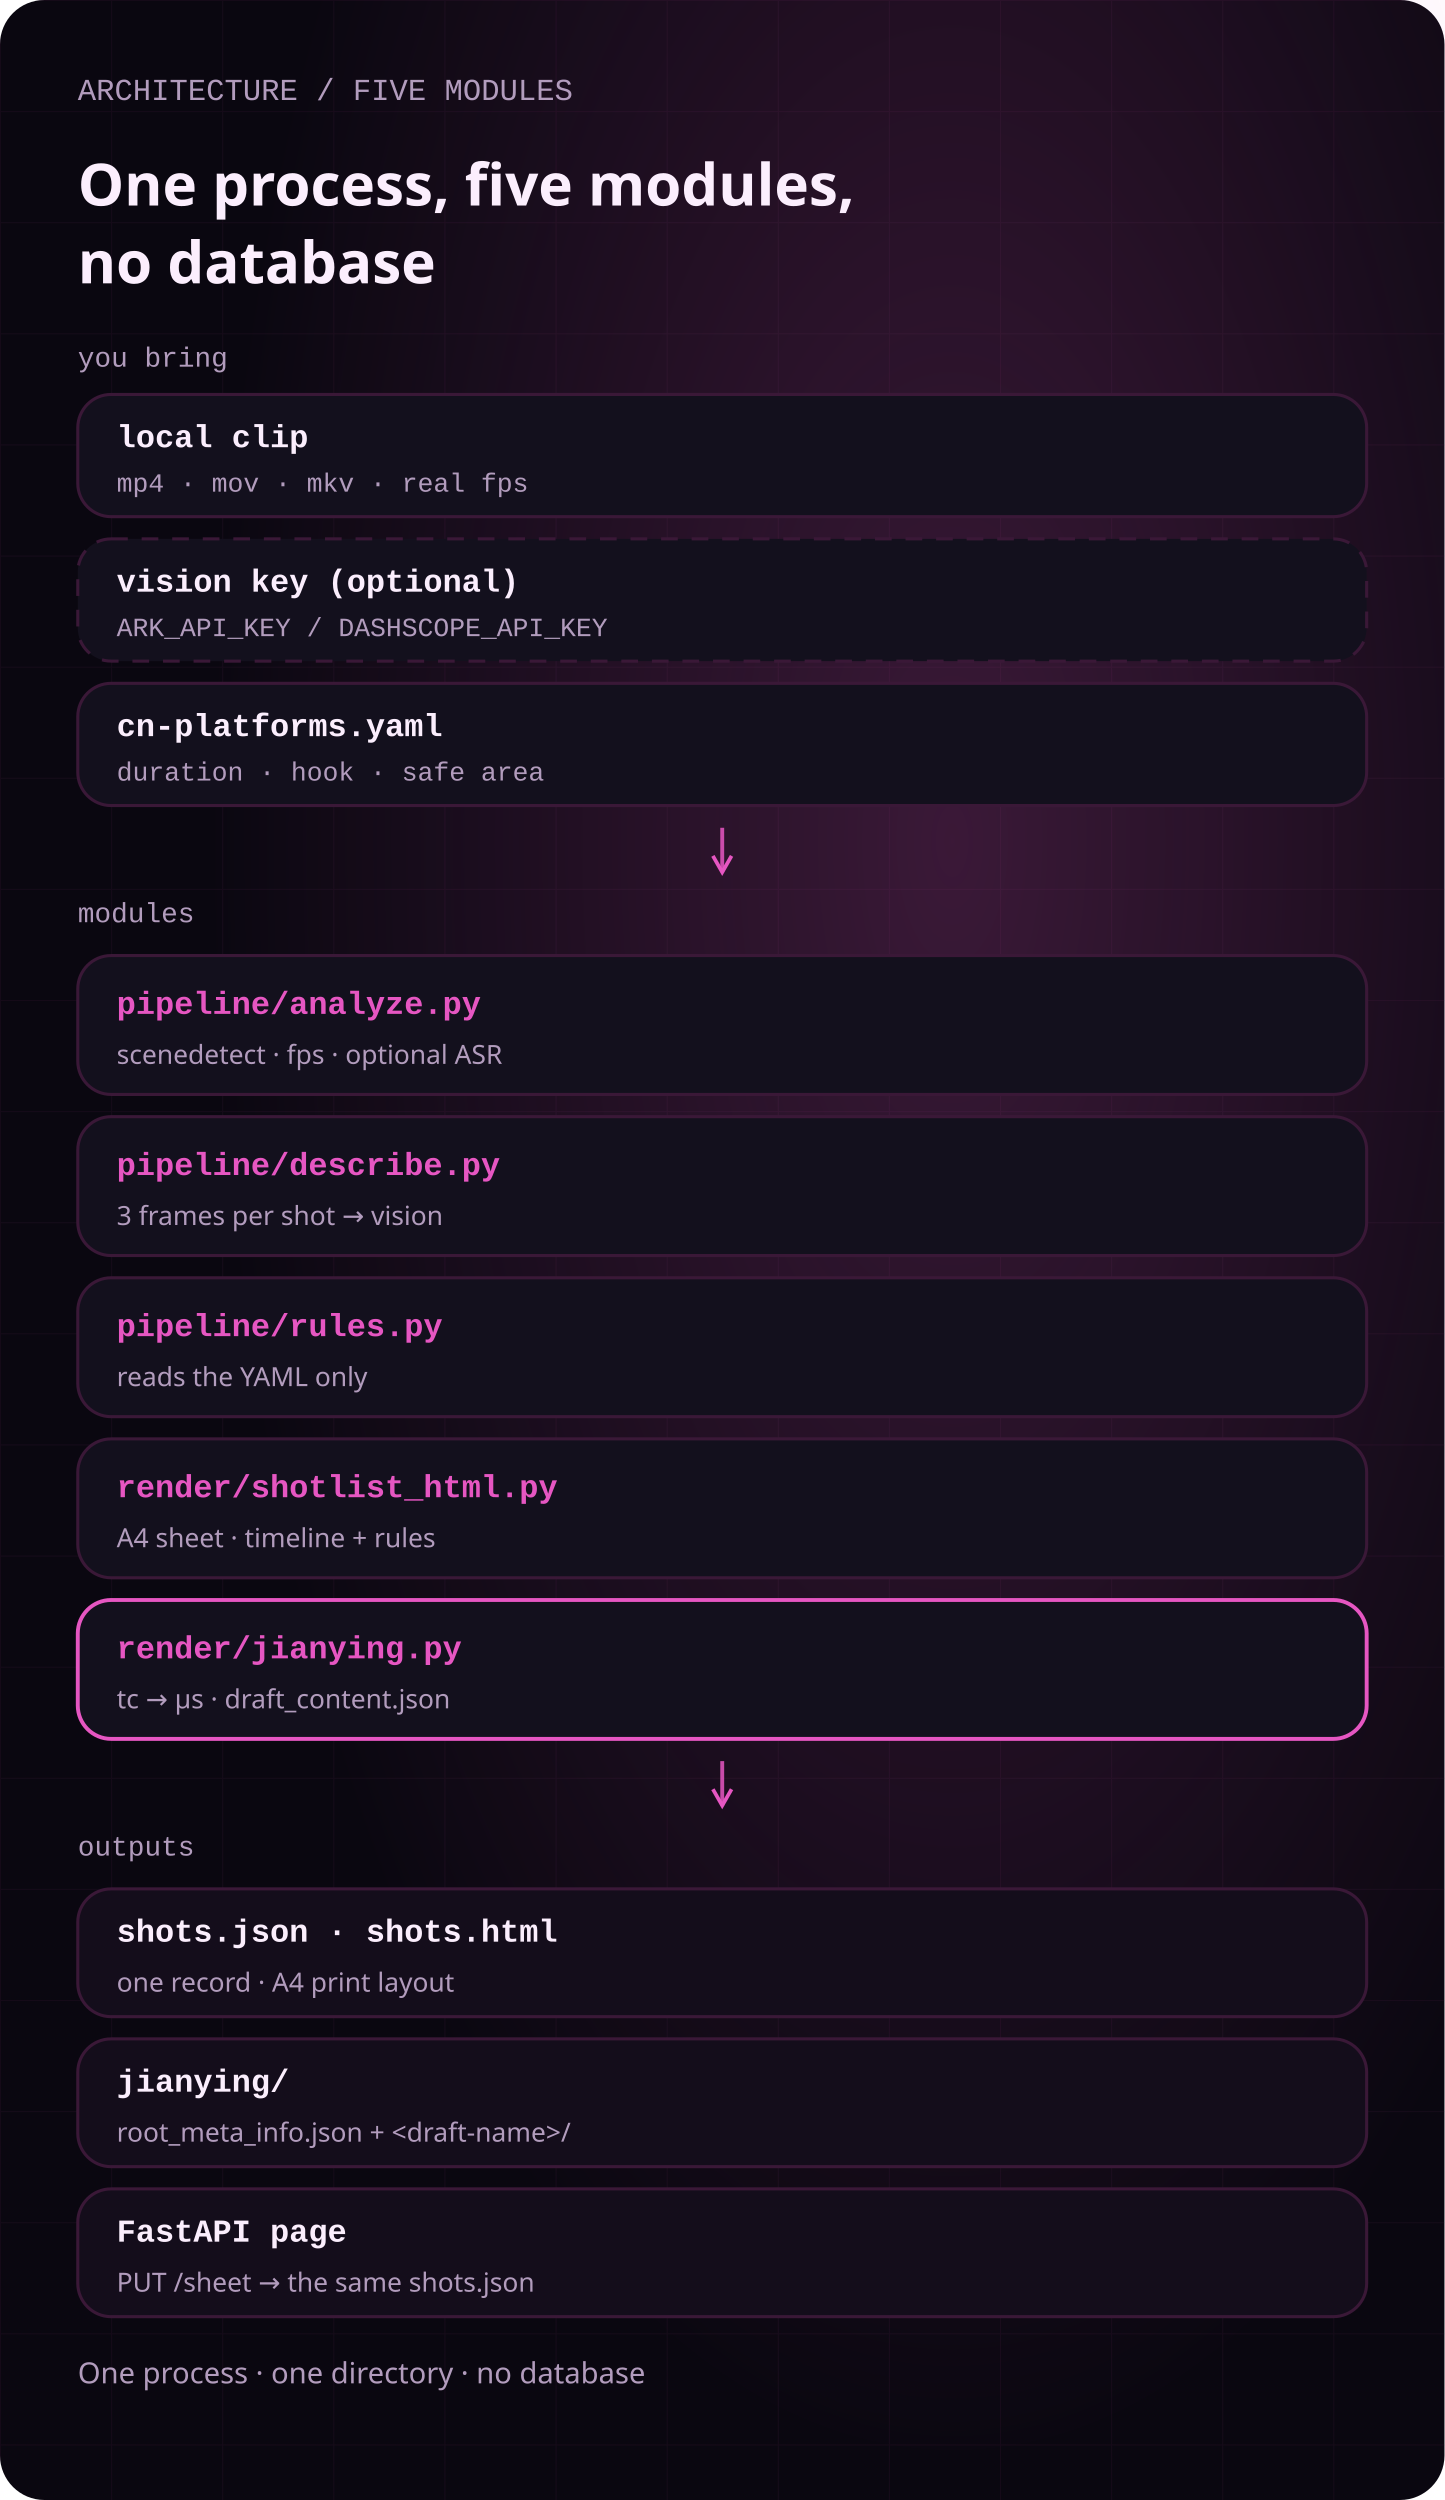
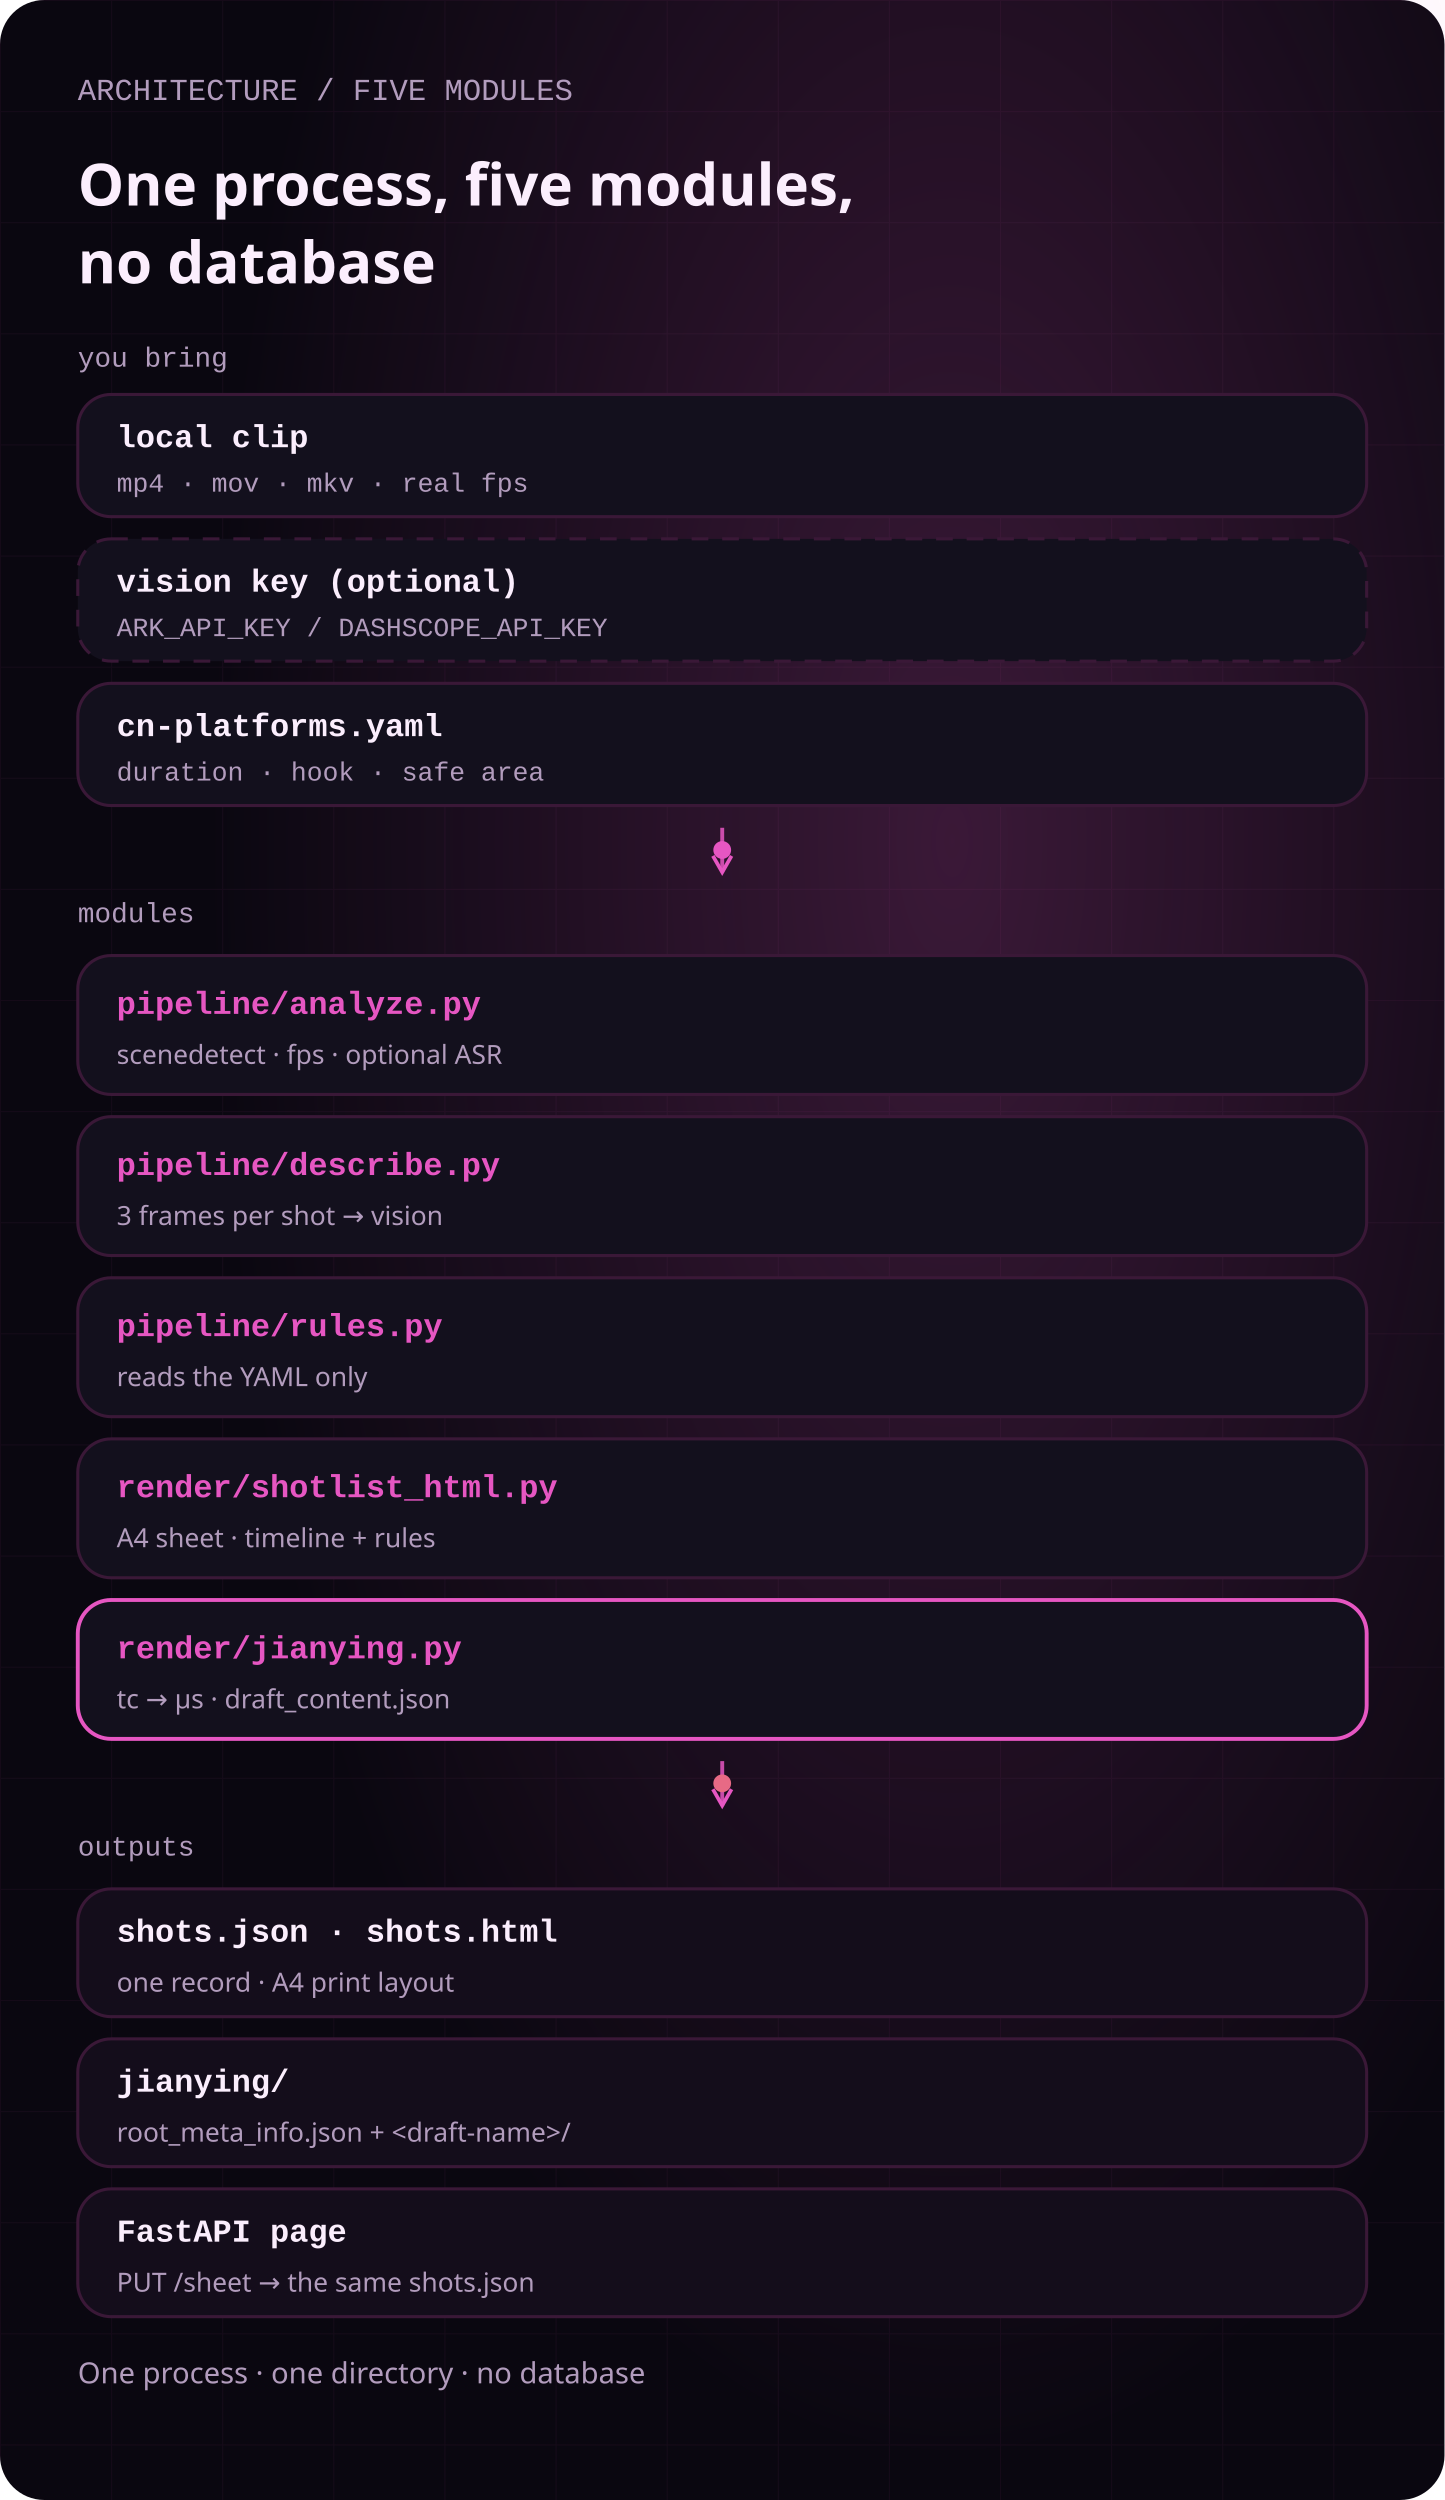
<svg xmlns="http://www.w3.org/2000/svg" viewBox="0 0 520 900" width="520" height="900" font-family="'Space Grotesk', 'PingFang SC', 'Hiragino Sans GB', 'Microsoft YaHei', system-ui, sans-serif" data-palette="e656c2-e76a85-edacf6-112c17ac6da9" role="img" aria-labelledby="architecture-mobile-dark-t architecture-mobile-dark-d">
  <defs>
    <linearGradient id="architecture-mobile-dark-neon" x1="0" y1="0" x2="1" y2="1">
      <stop stop-color="#e656c2" />
      <stop offset=".55" stop-color="#e76a85" />
      <stop offset="1" stop-color="#edacf6" />
    </linearGradient>
    <radialGradient id="architecture-mobile-dark-halo">
      <stop stop-color="#e656c2" stop-opacity="0.22" />
      <stop offset="1" stop-color="#e656c2" stop-opacity="0" />
    </radialGradient>
    <pattern id="architecture-mobile-dark-grid" width="40" height="40" patternUnits="userSpaceOnUse">
      <path d="M40 0H0V40" fill="none" stroke="#3a1837" stroke-opacity=".45" stroke-width=".7" />
    </pattern>
    <filter id="architecture-mobile-dark-glow" x="-70%" y="-70%" width="240%" height="240%">
      <feGaussianBlur stdDeviation="4.5" result="b" />
      <feMerge>
        <feMergeNode in="b" />
        <feMergeNode in="SourceGraphic" />
      </feMerge>
    </filter>
    <marker id="architecture-mobile-dark-arrow" viewBox="0 0 10 10" refX="8" refY="5" markerWidth="6" markerHeight="6" orient="auto-start-reverse">
      <path d="m1 1 7 4-7 4" fill="none" stroke="#e656c2" stroke-width="1.6" />
    </marker>
  </defs>
  <style>
.flow{stroke-dasharray:7 12;animation:flow 5.5s linear infinite}
.pulse{animation:pulse 5s ease-in-out infinite}
.trace{animation:trace 6.5s linear infinite}
@keyframes flow{to{stroke-dashoffset:-152}}
@keyframes pulse{0%,100%{opacity:.3}50%{opacity:1}}
@keyframes trace{0%{opacity:0}14%,86%{opacity:.8}100%{opacity:0}}
@media(prefers-reduced-motion:reduce){.flow,.pulse,.trace{animation:none}
.flow{stroke-dasharray:none}.pulse,.trace{opacity:.7}}
</style>
  <rect width="520" height="900" rx="16" fill="#0a0710" />
  <rect width="520" height="900" rx="16" fill="url(#architecture-mobile-dark-grid)" opacity="0.5" />
  <ellipse cx="343.2" cy="306" rx="270.4" ry="576" fill="url(#architecture-mobile-dark-halo)" />
  <text x="28" y="36" font-family="ui-monospace, 'SF Mono', Menlo, Consolas, 'Courier New', monospace" font-size="11" fill="#b29cbd" font-weight="400" text-anchor="start" opacity="1">ARCHITECTURE / FIVE MODULES</text>
  <text x="28" y="74" font-family="'Space Grotesk', 'PingFang SC', 'Hiragino Sans GB', 'Microsoft YaHei', system-ui, sans-serif" font-size="21" fill="#fbeefd" font-weight="600" text-anchor="start" opacity="1">One process, five modules,</text>
  <text x="28" y="102" font-family="'Space Grotesk', 'PingFang SC', 'Hiragino Sans GB', 'Microsoft YaHei', system-ui, sans-serif" font-size="21" fill="#fbeefd" font-weight="600" text-anchor="start" opacity="1">no database</text>
  <text x="28" y="132" font-family="ui-monospace, 'SF Mono', Menlo, Consolas, 'Courier New', monospace" font-size="10" fill="#b29cbd" font-weight="400" text-anchor="start" opacity="1">you bring</text>
  <rect x="28" y="142" width="464" height="44" rx="12" fill="#13101d" stroke="#3a1837" stroke-width="1.1" opacity="1" />
  <text x="42" y="161" font-family="ui-monospace, 'SF Mono', Menlo, Consolas, 'Courier New', monospace" font-size="11.5" fill="#fbeefd" font-weight="600" text-anchor="start" opacity="1">local clip</text>
  <text x="42" y="177" font-family="ui-monospace, 'SF Mono', Menlo, Consolas, 'Courier New', monospace" font-size="9.5" fill="#b29cbd" font-weight="400" text-anchor="start" opacity="1">mp4 · mov · mkv · real fps</text>
  <rect x="28" y="194" width="464" height="44" rx="12" fill="#13101d" stroke="#3a1837" stroke-width="1.1" opacity="1" stroke-dasharray="6 5" />
  <text x="42" y="213" font-family="ui-monospace, 'SF Mono', Menlo, Consolas, 'Courier New', monospace" font-size="11.5" fill="#fbeefd" font-weight="600" text-anchor="start" opacity="1">vision key (optional)</text>
  <text x="42" y="229" font-family="ui-monospace, 'SF Mono', Menlo, Consolas, 'Courier New', monospace" font-size="9.5" fill="#b29cbd" font-weight="400" text-anchor="start" opacity="1">ARK_API_KEY / DASHSCOPE_API_KEY</text>
  <rect x="28" y="246" width="464" height="44" rx="12" fill="#13101d" stroke="#3a1837" stroke-width="1.1" opacity="1" />
  <text x="42" y="265" font-family="ui-monospace, 'SF Mono', Menlo, Consolas, 'Courier New', monospace" font-size="11.5" fill="#fbeefd" font-weight="600" text-anchor="start" opacity="1">cn-platforms.yaml</text>
  <text x="42" y="281" font-family="ui-monospace, 'SF Mono', Menlo, Consolas, 'Courier New', monospace" font-size="9.5" fill="#b29cbd" font-weight="400" text-anchor="start" opacity="1">duration · hook · safe area</text>
  <path d="M260 298V314" fill="none" stroke="#e656c2" stroke-width="1.4" stroke-opacity="0.85" marker-end="url(#architecture-mobile-dark-arrow)" />
+   <circle class="pulse" cx="260" cy="306" r="3.2" fill="#e656c2" style="animation-delay:-0.8s" />
  <text x="28" y="332" font-family="ui-monospace, 'SF Mono', Menlo, Consolas, 'Courier New', monospace" font-size="10" fill="#b29cbd" font-weight="400" text-anchor="start" opacity="1">modules</text>
  <rect x="28" y="344" width="464" height="50" rx="12" fill="#13101d" stroke="#3a1837" stroke-width="1.1" opacity="1" />
  <text x="42" y="365" font-family="ui-monospace, 'SF Mono', Menlo, Consolas, 'Courier New', monospace" font-size="11.5" fill="#e656c2" font-weight="600" text-anchor="start" opacity="1">pipeline/analyze.py</text>
  <text x="42" y="383" font-family="'Space Grotesk', 'PingFang SC', 'Hiragino Sans GB', 'Microsoft YaHei', system-ui, sans-serif" font-size="9.5" fill="#b29cbd" font-weight="400" text-anchor="start" opacity="1">scenedetect · fps · optional ASR</text>
  <rect x="28" y="402" width="464" height="50" rx="12" fill="#13101d" stroke="#3a1837" stroke-width="1.1" opacity="1" />
  <text x="42" y="423" font-family="ui-monospace, 'SF Mono', Menlo, Consolas, 'Courier New', monospace" font-size="11.5" fill="#e656c2" font-weight="600" text-anchor="start" opacity="1">pipeline/describe.py</text>
  <text x="42" y="441" font-family="'Space Grotesk', 'PingFang SC', 'Hiragino Sans GB', 'Microsoft YaHei', system-ui, sans-serif" font-size="9.5" fill="#b29cbd" font-weight="400" text-anchor="start" opacity="1">3 frames per shot → vision</text>
  <rect x="28" y="460" width="464" height="50" rx="12" fill="#13101d" stroke="#3a1837" stroke-width="1.1" opacity="1" />
  <text x="42" y="481" font-family="ui-monospace, 'SF Mono', Menlo, Consolas, 'Courier New', monospace" font-size="11.5" fill="#e656c2" font-weight="600" text-anchor="start" opacity="1">pipeline/rules.py</text>
  <text x="42" y="499" font-family="'Space Grotesk', 'PingFang SC', 'Hiragino Sans GB', 'Microsoft YaHei', system-ui, sans-serif" font-size="9.5" fill="#b29cbd" font-weight="400" text-anchor="start" opacity="1">reads the YAML only</text>
  <rect x="28" y="518" width="464" height="50" rx="12" fill="#13101d" stroke="#3a1837" stroke-width="1.1" opacity="1" />
  <text x="42" y="539" font-family="ui-monospace, 'SF Mono', Menlo, Consolas, 'Courier New', monospace" font-size="11.5" fill="#e656c2" font-weight="600" text-anchor="start" opacity="1">render/shotlist_html.py</text>
  <text x="42" y="557" font-family="'Space Grotesk', 'PingFang SC', 'Hiragino Sans GB', 'Microsoft YaHei', system-ui, sans-serif" font-size="9.5" fill="#b29cbd" font-weight="400" text-anchor="start" opacity="1">A4 sheet · timeline + rules</text>
  <rect x="28" y="576" width="464" height="50" rx="12" fill="#13101d" stroke="#e656c2" stroke-width="1.4" opacity="1" />
  <text x="42" y="597" font-family="ui-monospace, 'SF Mono', Menlo, Consolas, 'Courier New', monospace" font-size="11.5" fill="#e656c2" font-weight="600" text-anchor="start" opacity="1">render/jianying.py</text>
  <text x="42" y="615" font-family="'Space Grotesk', 'PingFang SC', 'Hiragino Sans GB', 'Microsoft YaHei', system-ui, sans-serif" font-size="9.5" fill="#b29cbd" font-weight="400" text-anchor="start" opacity="1">tc → µs · draft_content.json</text>
  <path d="M260 634V650" fill="none" stroke="#e656c2" stroke-width="1.4" stroke-opacity="0.85" marker-end="url(#architecture-mobile-dark-arrow)" />
+   <circle class="pulse" cx="260" cy="642" r="3.2" fill="#e76a85" style="animation-delay:-1.8s" />
  <text x="28" y="668" font-family="ui-monospace, 'SF Mono', Menlo, Consolas, 'Courier New', monospace" font-size="10" fill="#b29cbd" font-weight="400" text-anchor="start" opacity="1">outputs</text>
  <rect x="28" y="680" width="464" height="46" rx="12" fill="#140d1b" stroke="#3a1837" stroke-width="1.1" opacity="1" />
  <text x="42" y="699" font-family="ui-monospace, 'SF Mono', Menlo, Consolas, 'Courier New', monospace" font-size="11.5" fill="#fbeefd" font-weight="600" text-anchor="start" opacity="1">shots.json · shots.html</text>
  <text x="42" y="717" font-family="'Space Grotesk', 'PingFang SC', 'Hiragino Sans GB', 'Microsoft YaHei', system-ui, sans-serif" font-size="9.5" fill="#b29cbd" font-weight="400" text-anchor="start" opacity="1">one record · A4 print layout</text>
  <rect x="28" y="734" width="464" height="46" rx="12" fill="#140d1b" stroke="#3a1837" stroke-width="1.1" opacity="1" />
  <text x="42" y="753" font-family="ui-monospace, 'SF Mono', Menlo, Consolas, 'Courier New', monospace" font-size="11.5" fill="#fbeefd" font-weight="600" text-anchor="start" opacity="1">jianying/</text>
  <text x="42" y="771" font-family="'Space Grotesk', 'PingFang SC', 'Hiragino Sans GB', 'Microsoft YaHei', system-ui, sans-serif" font-size="9.5" fill="#b29cbd" font-weight="400" text-anchor="start" opacity="1">root_meta_info.json + &lt;draft-name&gt;/</text>
  <rect x="28" y="788" width="464" height="46" rx="12" fill="#140d1b" stroke="#3a1837" stroke-width="1.1" opacity="1" />
  <text x="42" y="807" font-family="ui-monospace, 'SF Mono', Menlo, Consolas, 'Courier New', monospace" font-size="11.5" fill="#fbeefd" font-weight="600" text-anchor="start" opacity="1">FastAPI page</text>
  <text x="42" y="825" font-family="'Space Grotesk', 'PingFang SC', 'Hiragino Sans GB', 'Microsoft YaHei', system-ui, sans-serif" font-size="9.5" fill="#b29cbd" font-weight="400" text-anchor="start" opacity="1">PUT /sheet → the same shots.json</text>
  <text x="28" y="858" font-family="'Space Grotesk', 'PingFang SC', 'Hiragino Sans GB', 'Microsoft YaHei', system-ui, sans-serif" font-size="10.5" fill="#b29cbd" font-weight="400" text-anchor="start" opacity="1">One process · one directory · no database</text>
</svg>
